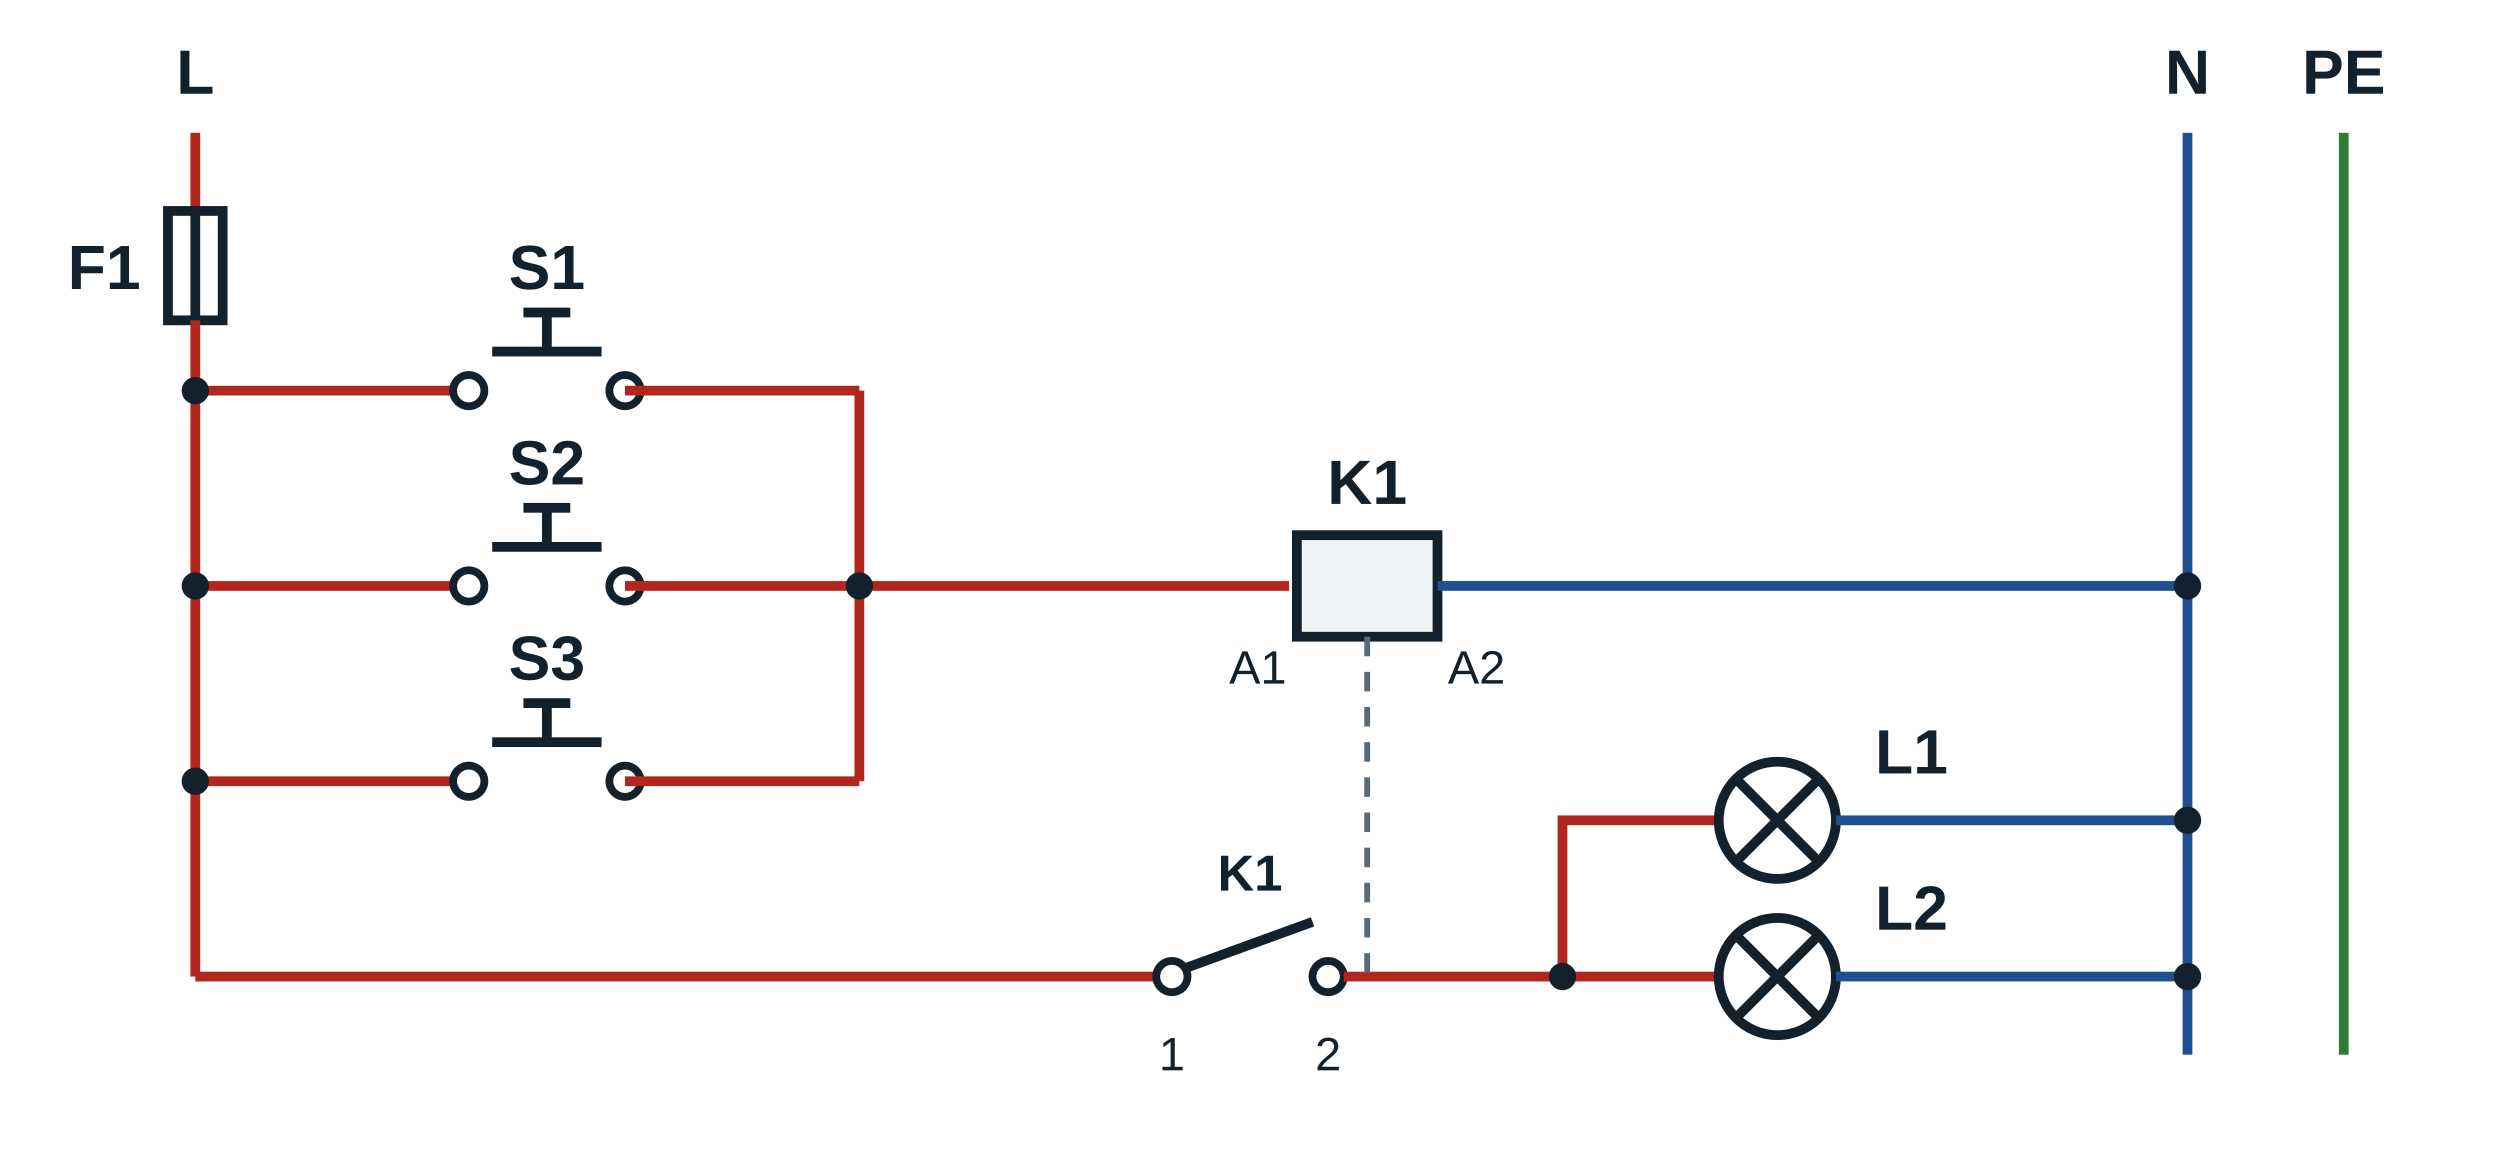
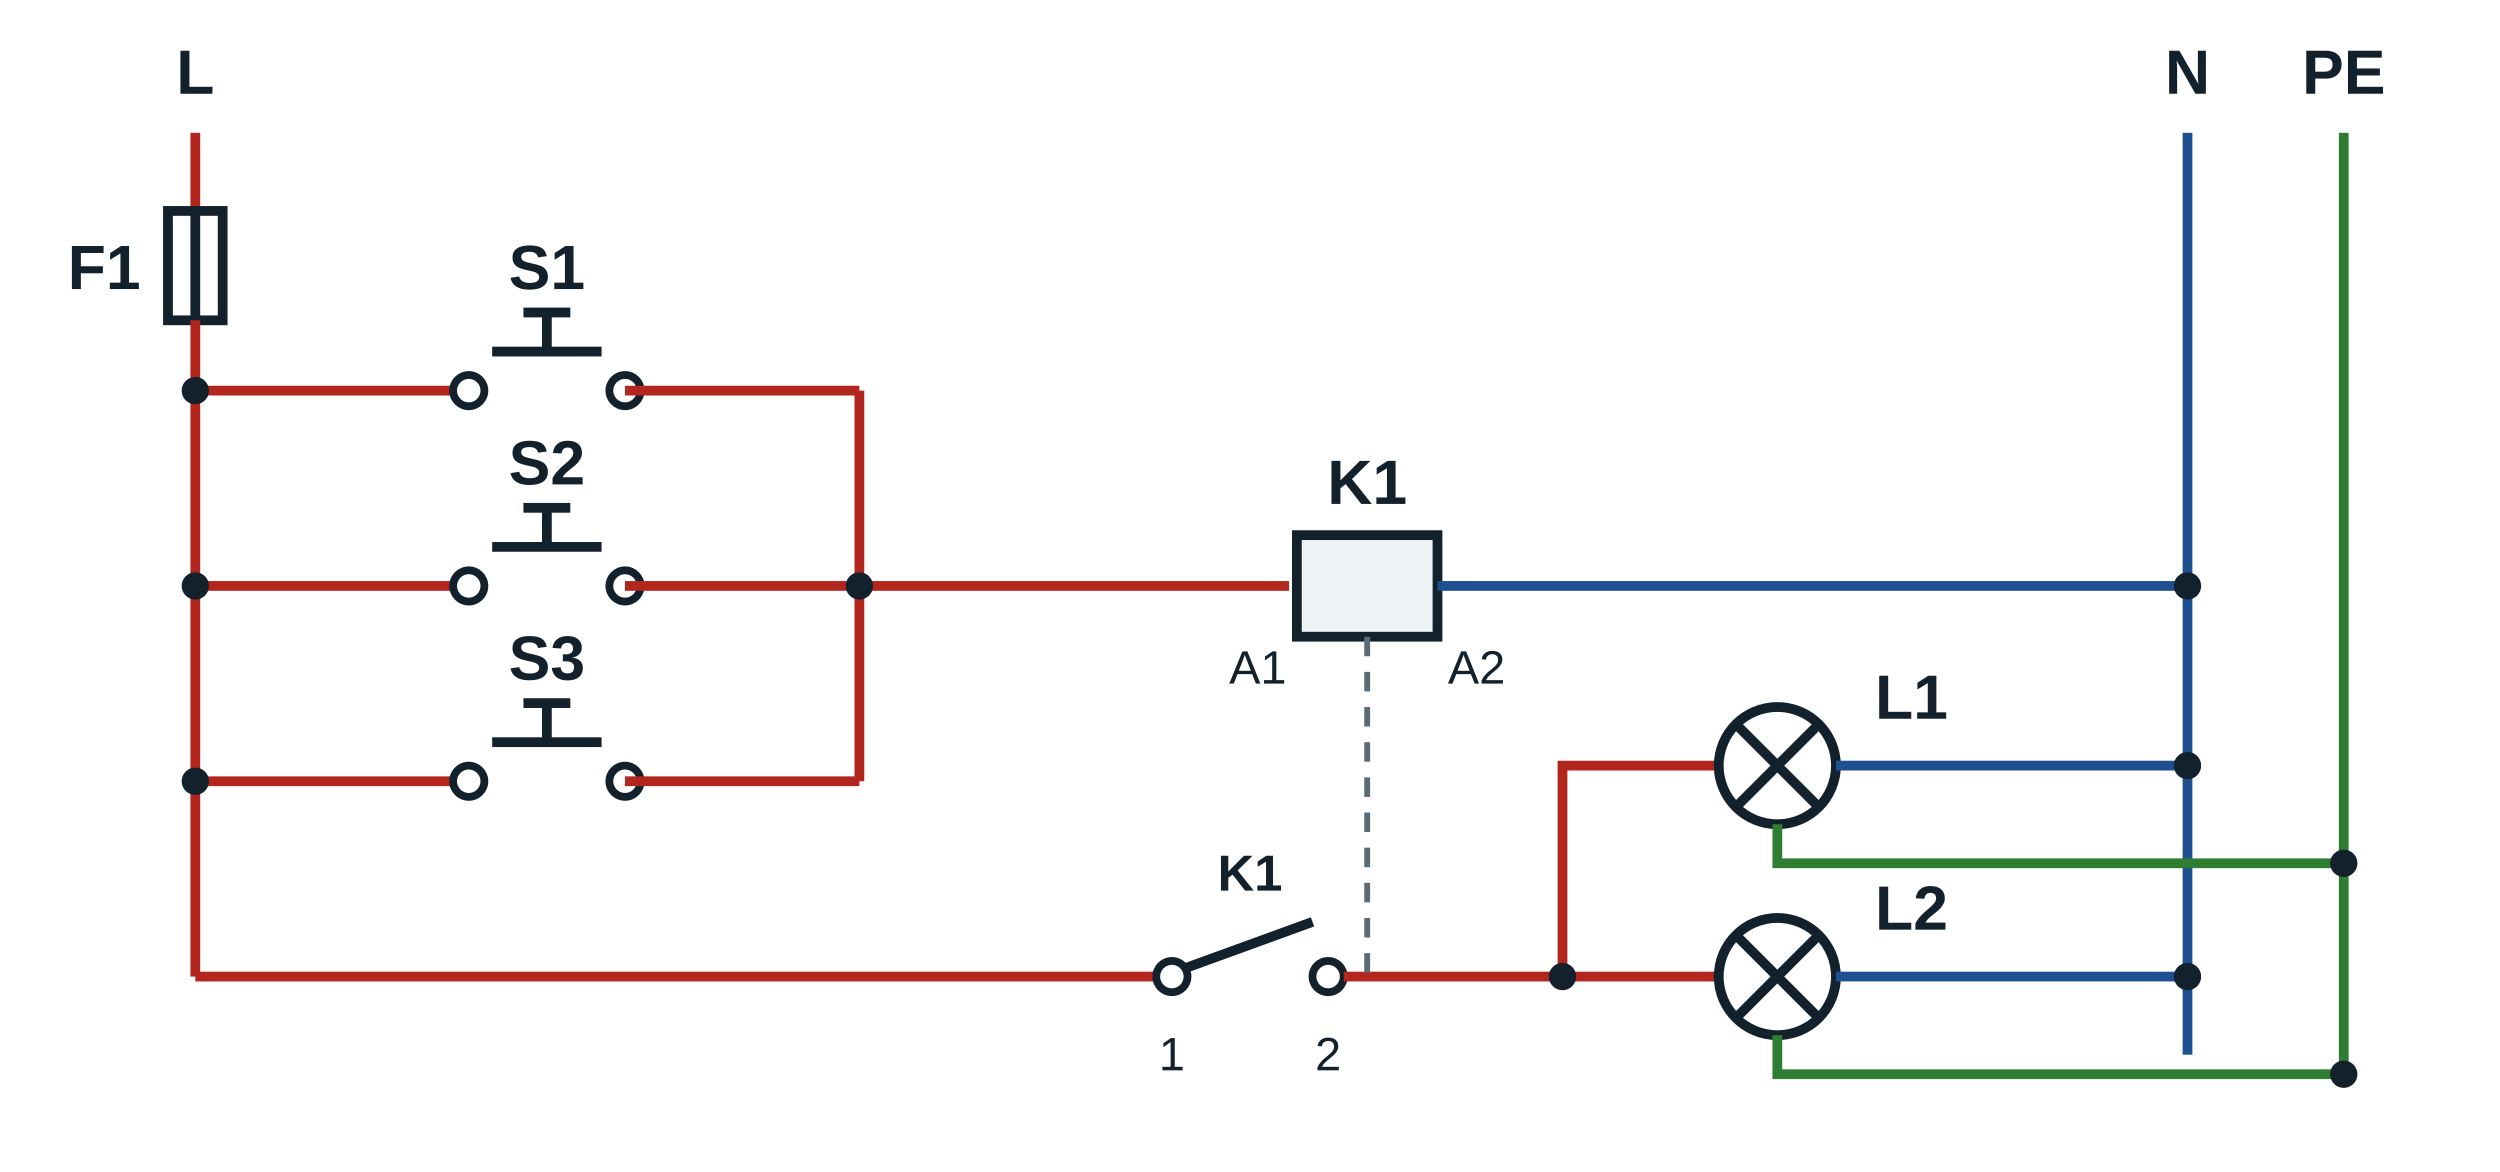
<svg xmlns="http://www.w3.org/2000/svg" viewBox="0 0 640 300" font-family="Arial, sans-serif">
  <rect width="640" height="300" fill="#fff" />
  <text x="50" y="24" font-size="16" text-anchor="middle" fill="#13212c" font-weight="bold">L</text>
  <text x="560" y="24" font-size="16" text-anchor="middle" fill="#13212c" font-weight="bold">N</text>
  <path d="M560 34V270" fill="none" stroke="#1d4f91" stroke-width="2.5" />
  <text x="600" y="24" font-size="16" text-anchor="middle" fill="#13212c" font-weight="bold">PE</text>
-   <path d="M600 34V270" fill="none" stroke="#2e7d32" stroke-width="2.5" />
+   <path d="M600 34V275" fill="none" stroke="#2e7d32" stroke-width="2.5" />
  <path d="M50 34V54" fill="none" stroke="#b3261e" stroke-width="2.5" />
  <rect x="43" y="54" width="14" height="28" fill="#fff" stroke="#13212c" stroke-width="2.5" />
  <path d="M50 54V82" fill="none" stroke="#13212c" stroke-width="2.5" />
  <text x="36" y="74" font-size="16" text-anchor="end" fill="#13212c" font-weight="bold">F1</text>
  <path d="M50 82V250" fill="none" stroke="#b3261e" stroke-width="2.5" />
  <path d="M50 100H120" fill="none" stroke="#b3261e" stroke-width="2.5" />
  <circle cx="50" cy="100" r="3.5" fill="#13212c" />
  <circle cx="120" cy="100" r="4" fill="#fff" stroke="#13212c" stroke-width="2" />
  <circle cx="160" cy="100" r="4" fill="#fff" stroke="#13212c" stroke-width="2" />
  <path d="M126 90H154M140 90V80M134 80H146" fill="none" stroke="#13212c" stroke-width="2.5" />
  <text x="140" y="74" font-size="16" text-anchor="middle" fill="#13212c" font-weight="bold">S1</text>
  <path d="M160 100H220" fill="none" stroke="#b3261e" stroke-width="2.5" />
  <path d="M50 150H120" fill="none" stroke="#b3261e" stroke-width="2.5" />
  <circle cx="50" cy="150" r="3.5" fill="#13212c" />
  <circle cx="120" cy="150" r="4" fill="#fff" stroke="#13212c" stroke-width="2" />
  <circle cx="160" cy="150" r="4" fill="#fff" stroke="#13212c" stroke-width="2" />
  <path d="M126 140H154M140 140V130M134 130H146" fill="none" stroke="#13212c" stroke-width="2.5" />
  <text x="140" y="124" font-size="16" text-anchor="middle" fill="#13212c" font-weight="bold">S2</text>
  <path d="M160 150H220" fill="none" stroke="#b3261e" stroke-width="2.5" />
  <path d="M50 200H120" fill="none" stroke="#b3261e" stroke-width="2.5" />
  <circle cx="50" cy="200" r="3.5" fill="#13212c" />
  <circle cx="120" cy="200" r="4" fill="#fff" stroke="#13212c" stroke-width="2" />
  <circle cx="160" cy="200" r="4" fill="#fff" stroke="#13212c" stroke-width="2" />
  <path d="M126 190H154M140 190V180M134 180H146" fill="none" stroke="#13212c" stroke-width="2.5" />
  <text x="140" y="174" font-size="16" text-anchor="middle" fill="#13212c" font-weight="bold">S3</text>
  <path d="M160 200H220" fill="none" stroke="#b3261e" stroke-width="2.5" />
  <path d="M220 100V200M220 150H330" fill="none" stroke="#b3261e" stroke-width="2.5" />
  <circle cx="220" cy="150" r="3.5" fill="#13212c" />
  <rect x="332" y="137" width="36" height="26" fill="#eef3f6" stroke="#13212c" stroke-width="2.5" />
  <text x="350" y="129" font-size="16" text-anchor="middle" fill="#13212c" font-weight="bold">K1</text>
  <text x="322" y="175" font-size="12" text-anchor="middle" fill="#13212c">A1</text>
  <text x="378" y="175" font-size="12" text-anchor="middle" fill="#13212c">A2</text>
  <path d="M368 150H560" fill="none" stroke="#1d4f91" stroke-width="2.5" />
  <circle cx="560" cy="150" r="3.5" fill="#13212c" />
  <path d="M50 250H300" fill="none" stroke="#b3261e" stroke-width="2.5" />
  <circle cx="300" cy="250" r="4" fill="#fff" stroke="#13212c" stroke-width="2" />
  <circle cx="340" cy="250" r="4" fill="#fff" stroke="#13212c" stroke-width="2" />
  <path d="M303 248L336 236" fill="none" stroke="#13212c" stroke-width="2.5" />
  <text x="300" y="274" font-size="12" text-anchor="middle" fill="#13212c">1</text>
  <text x="340" y="274" font-size="12" text-anchor="middle" fill="#13212c">2</text>
  <text x="320" y="228" font-size="13" text-anchor="middle" fill="#13212c" font-weight="bold">K1</text>
-   <path d="M344 250H440M400 250V210H440" fill="none" stroke="#b3261e" stroke-width="2.5" />
+   <path d="M344 250H440M400 250V196H440" fill="none" stroke="#b3261e" stroke-width="2.5" />
  <circle cx="400" cy="250" r="3.5" fill="#13212c" />
-   <circle cx="455" cy="210" r="15" fill="#fff" stroke="#13212c" stroke-width="2.5" />
-   <path d="M444.5 199.5L465.5 220.5M465.5 199.5L444.5 220.5" fill="none" stroke="#13212c" stroke-width="2.5" />
-   <text x="480" y="198" font-size="16" text-anchor="start" fill="#13212c" font-weight="bold">L1</text>
-   <path d="M470 210H560" fill="none" stroke="#1d4f91" stroke-width="2.5" />
-   <circle cx="560" cy="210" r="3.5" fill="#13212c" />
+   <circle cx="455" cy="196" r="15" fill="#fff" stroke="#13212c" stroke-width="2.5" />
+   <path d="M444.5 185.5L465.5 206.5M465.5 185.5L444.5 206.5" fill="none" stroke="#13212c" stroke-width="2.5" />
+   <text x="480" y="184" font-size="16" text-anchor="start" fill="#13212c" font-weight="bold">L1</text>
+   <path d="M470 196H560" fill="none" stroke="#1d4f91" stroke-width="2.5" />
+   <circle cx="560" cy="196" r="3.5" fill="#13212c" />
  <circle cx="455" cy="250" r="15" fill="#fff" stroke="#13212c" stroke-width="2.5" />
  <path d="M444.5 239.5L465.5 260.5M465.5 239.5L444.5 260.5" fill="none" stroke="#13212c" stroke-width="2.5" />
  <text x="480" y="238" font-size="16" text-anchor="start" fill="#13212c" font-weight="bold">L2</text>
  <path d="M470 250H560" fill="none" stroke="#1d4f91" stroke-width="2.5" />
  <circle cx="560" cy="250" r="3.5" fill="#13212c" />
  <path d="M350 163V250" fill="none" stroke="#5b6b76" stroke-width="1.5" stroke-dasharray="5 4" />
+   <path d="M455 211V221H600" fill="none" stroke="#2e7d32" stroke-width="2.5" />
+   <circle cx="600" cy="221" r="3.5" fill="#13212c" />
+   <path d="M455 265V275H600" fill="none" stroke="#2e7d32" stroke-width="2.5" />
+   <circle cx="600" cy="275" r="3.5" fill="#13212c" />
</svg>
